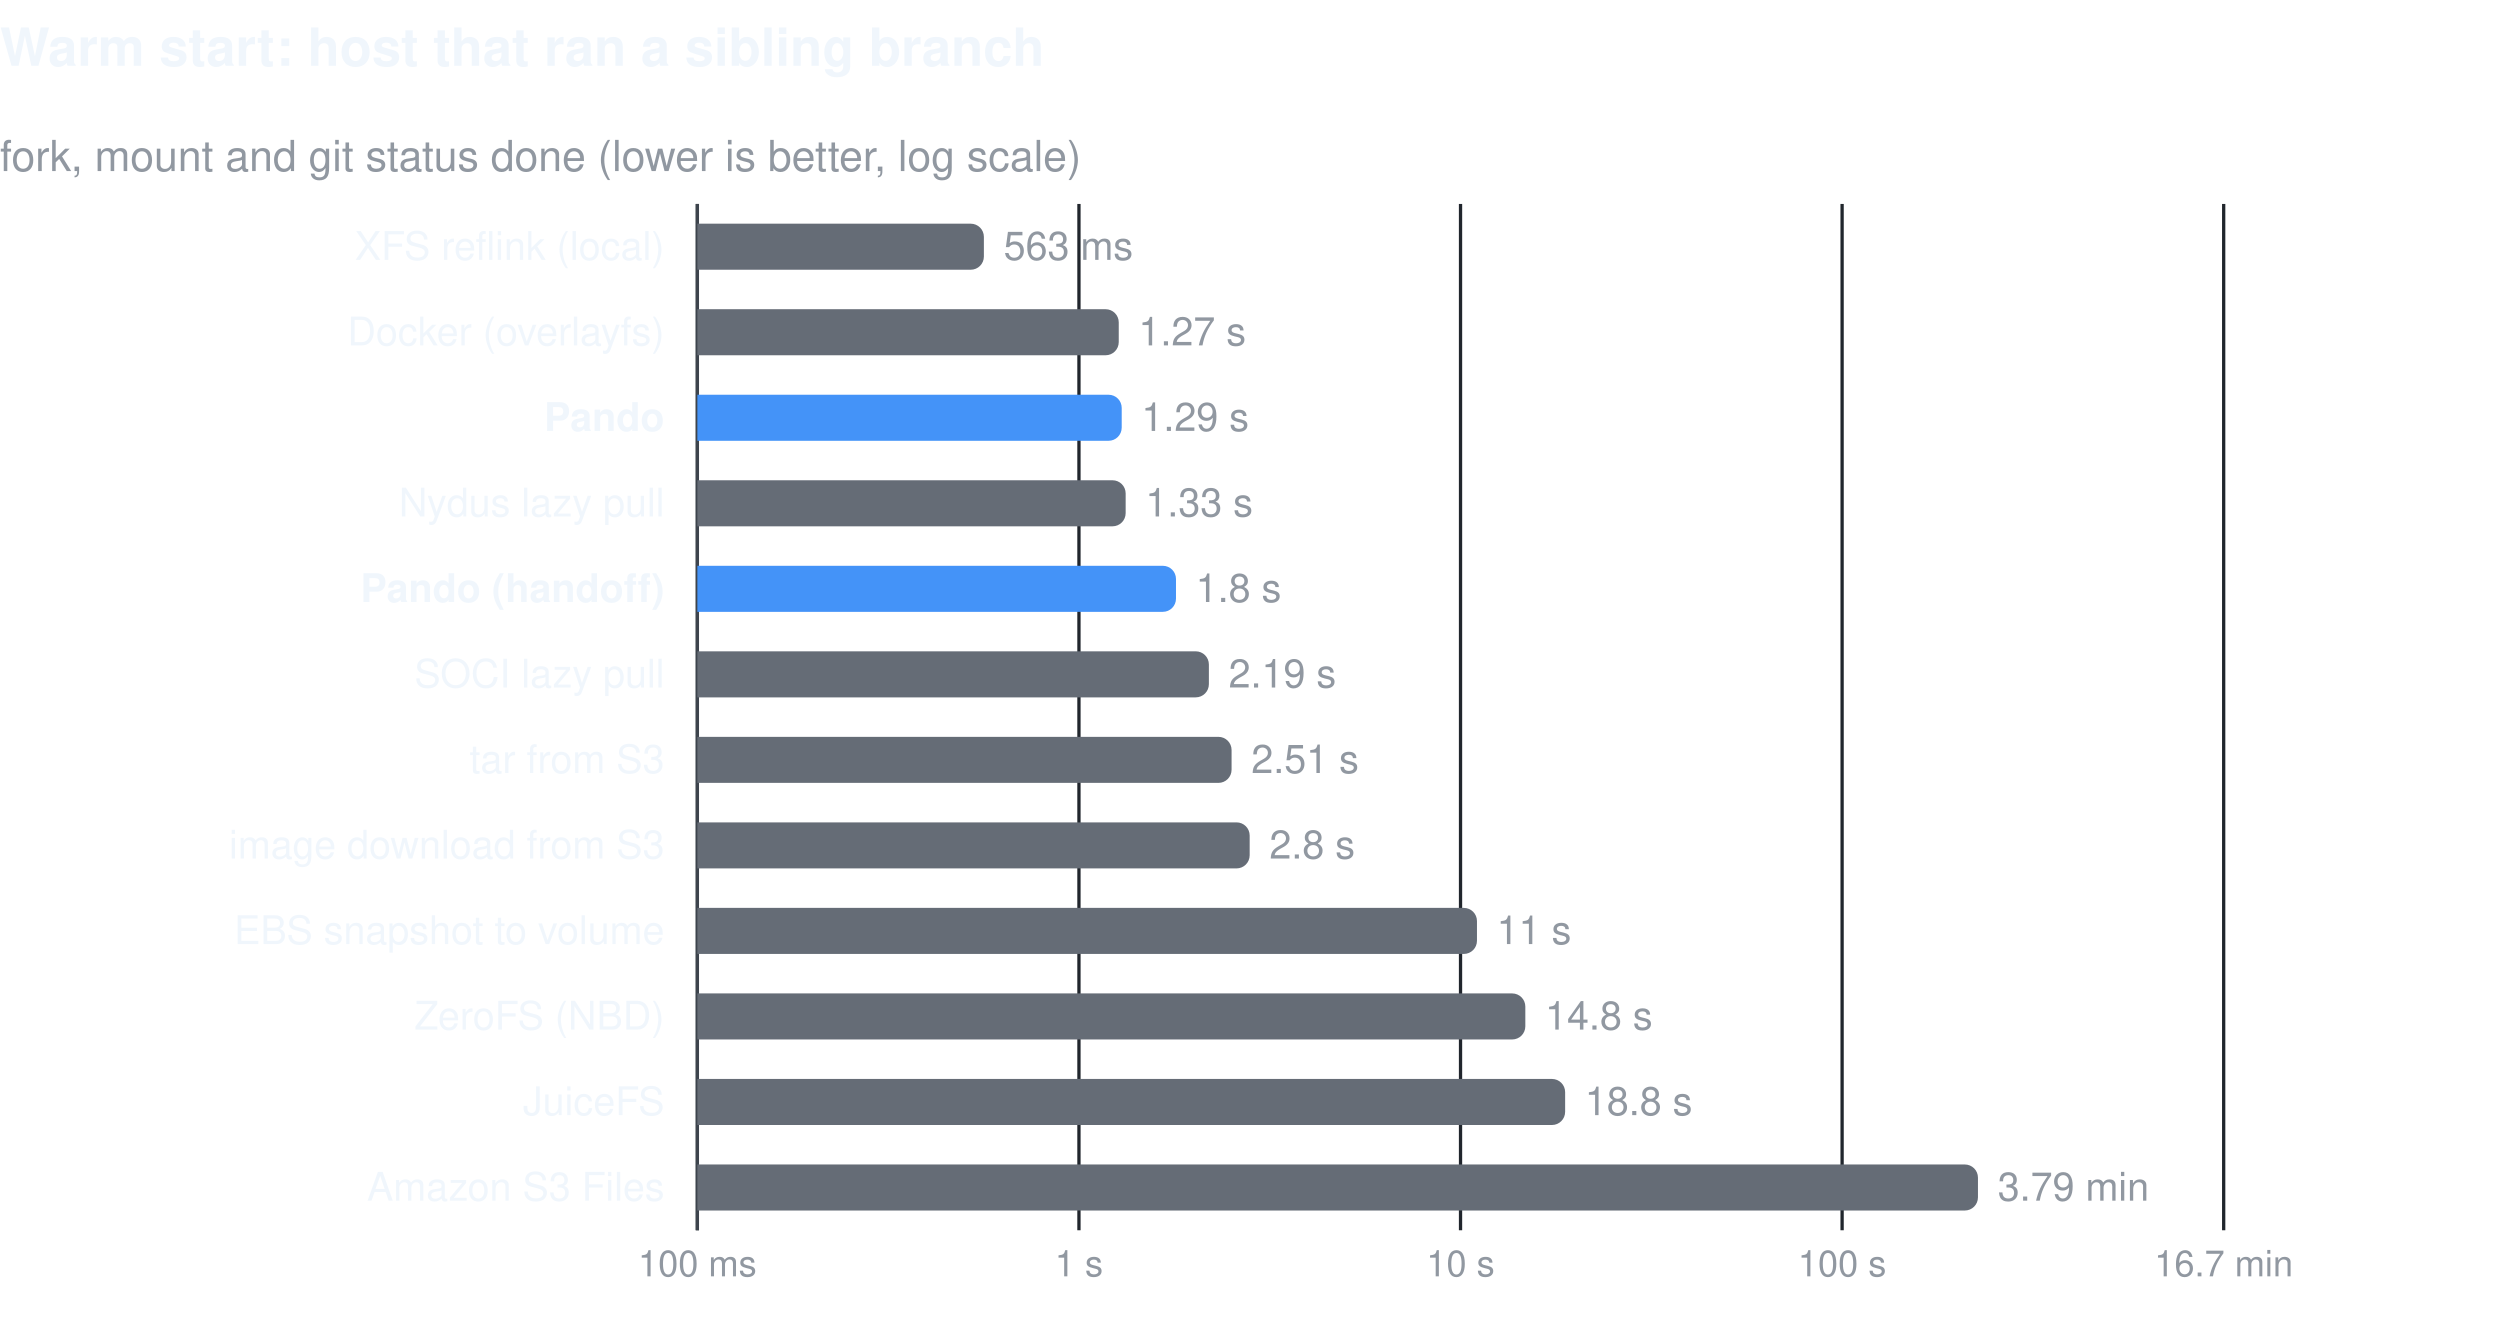
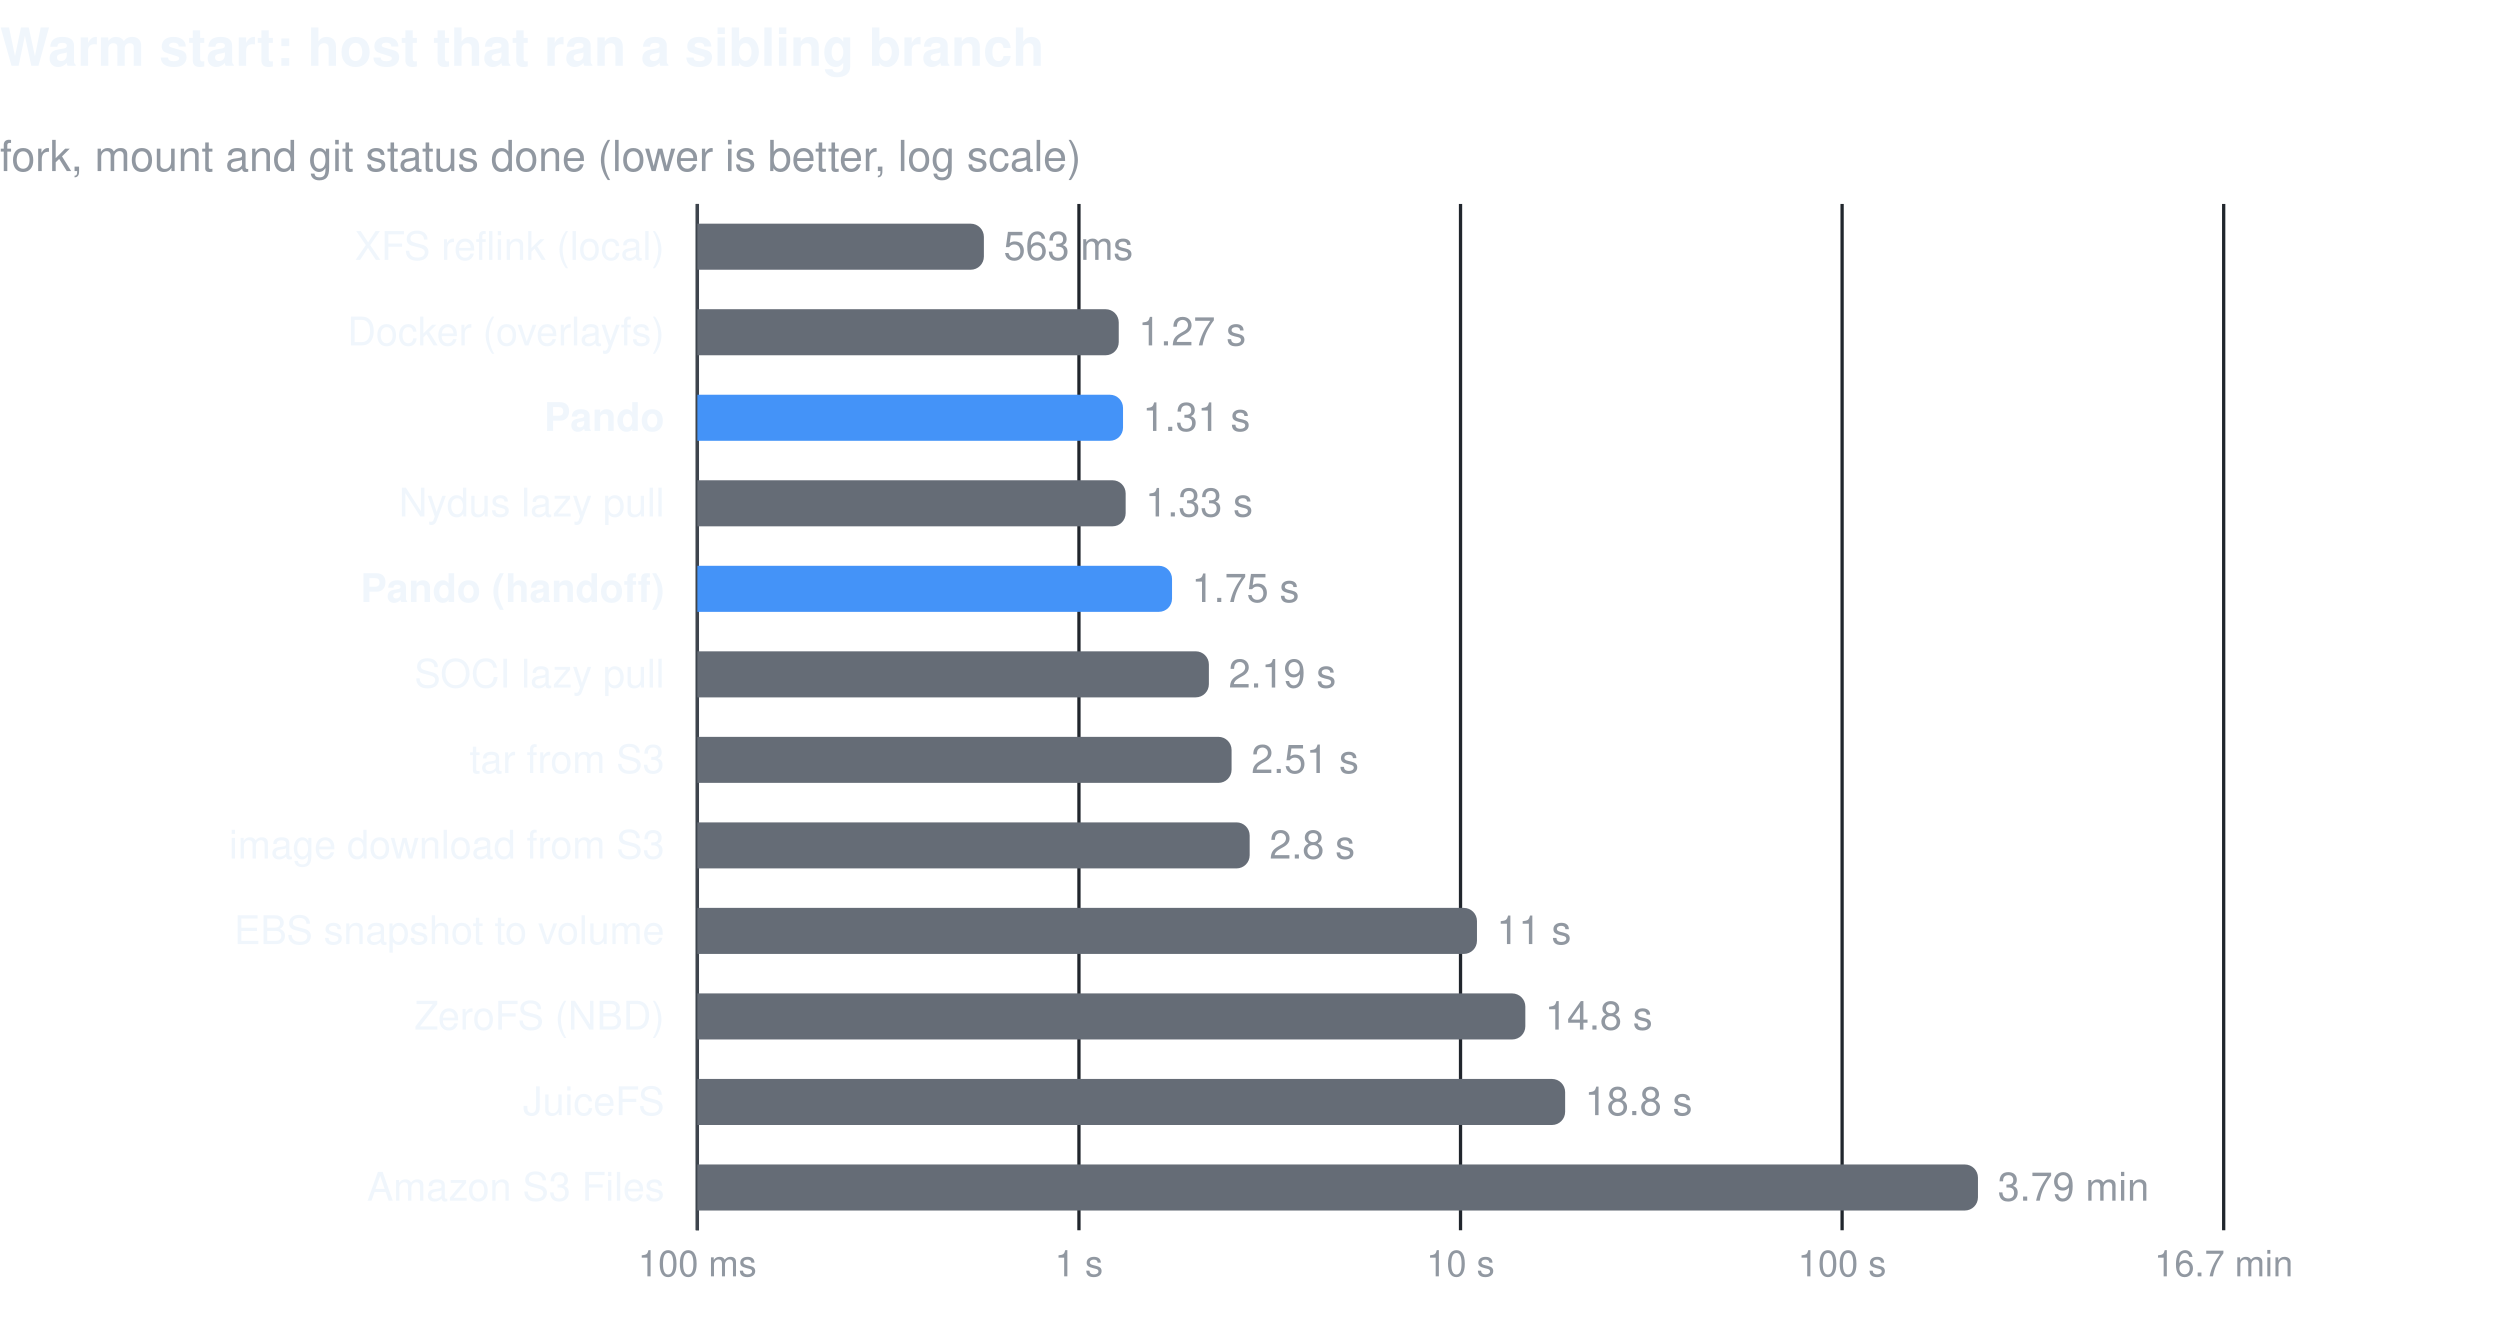
<svg xmlns="http://www.w3.org/2000/svg" width="760" height="406" viewBox="0 0 760 406" font-family="-apple-system, BlinkMacSystemFont, 'Segoe UI', Helvetica, Arial, sans-serif" role="img">
  <text x="0" y="20" font-size="16" font-weight="600" fill="#f0f6fc">Warm start: host that ran a sibling branch</text>
  <text x="0" y="52" font-size="13" fill="#9198a1">fork, mount and git status done (lower is better, log scale)</text>
  <line x1="212.0" y1="62" x2="212.0" y2="374" stroke="#21262d" stroke-width="1" />
  <text x="212.0" y="388" font-size="11" fill="#9198a1" text-anchor="middle">100 ms</text>
  <line x1="328.0" y1="62" x2="328.0" y2="374" stroke="#21262d" stroke-width="1" />
  <text x="328.0" y="388" font-size="11" fill="#9198a1" text-anchor="middle">1 s</text>
  <line x1="444.0" y1="62" x2="444.0" y2="374" stroke="#21262d" stroke-width="1" />
  <text x="444.0" y="388" font-size="11" fill="#9198a1" text-anchor="middle">10 s</text>
  <line x1="560.0" y1="62" x2="560.0" y2="374" stroke="#21262d" stroke-width="1" />
  <text x="560.0" y="388" font-size="11" fill="#9198a1" text-anchor="middle">100 s</text>
  <line x1="676.0" y1="62" x2="676.0" y2="374" stroke="#21262d" stroke-width="1" />
  <text x="676.0" y="388" font-size="11" fill="#9198a1" text-anchor="middle">16.7 min</text>
  <line x1="212" y1="62" x2="212" y2="374" stroke="#3d444d" stroke-width="1" />
  <text x="202" y="79.0" font-size="12" fill="#f0f6fc" text-anchor="end">XFS reflink (local)</text>
  <path d="M212,68.0 h83.1 a4,4 0 0 1 4,4 v6 a4,4 0 0 1 -4,4 h-83.1 z" fill="#656c76" />
  <text x="305.1" y="79.0" font-size="12" fill="#9198a1">563 ms</text>
  <text x="202" y="105.0" font-size="12" fill="#f0f6fc" text-anchor="end">Docker (overlayfs)</text>
  <path d="M212,94.0 h124.1 a4,4 0 0 1 4,4 v6 a4,4 0 0 1 -4,4 h-124.1 z" fill="#656c76" />
  <text x="346.1" y="105.0" font-size="12" fill="#9198a1">1.27 s</text>
  <text x="202" y="131.0" font-size="12" fill="#f0f6fc" text-anchor="end" font-weight="600">Pando</text>
-   <path d="M212,120.0 h125.0 a4,4 0 0 1 4,4 v6 a4,4 0 0 1 -4,4 h-125.0 z" fill="#4493f8" />
-   <text x="347.0" y="131.0" font-size="12" fill="#9198a1">1.29 s</text>
+   <path d="M212,120.0 h125.4 a4,4 0 0 1 4,4 v6 a4,4 0 0 1 -4,4 h-125.4 z" fill="#4493f8" />
+   <text x="347.4" y="131.0" font-size="12" fill="#9198a1">1.31 s</text>
  <text x="202" y="157.0" font-size="12" fill="#f0f6fc" text-anchor="end">Nydus lazy pull</text>
  <path d="M212,146.0 h126.2 a4,4 0 0 1 4,4 v6 a4,4 0 0 1 -4,4 h-126.2 z" fill="#656c76" />
  <text x="348.2" y="157.0" font-size="12" fill="#9198a1">1.33 s</text>
  <text x="202" y="183.0" font-size="12" fill="#f0f6fc" text-anchor="end" font-weight="600">Pando (handoff)</text>
-   <path d="M212,172.0 h141.5 a4,4 0 0 1 4,4 v6 a4,4 0 0 1 -4,4 h-141.5 z" fill="#4493f8" />
-   <text x="363.5" y="183.0" font-size="12" fill="#9198a1">1.8 s</text>
+   <path d="M212,172.0 h140.3 a4,4 0 0 1 4,4 v6 a4,4 0 0 1 -4,4 h-140.3 z" fill="#4493f8" />
+   <text x="362.3" y="183.0" font-size="12" fill="#9198a1">1.75 s</text>
  <text x="202" y="209.0" font-size="12" fill="#f0f6fc" text-anchor="end">SOCI lazy pull</text>
  <path d="M212,198.0 h151.5 a4,4 0 0 1 4,4 v6 a4,4 0 0 1 -4,4 h-151.5 z" fill="#656c76" />
  <text x="373.5" y="209.0" font-size="12" fill="#9198a1">2.19 s</text>
  <text x="202" y="235.0" font-size="12" fill="#f0f6fc" text-anchor="end">tar from S3</text>
  <path d="M212,224.0 h158.4 a4,4 0 0 1 4,4 v6 a4,4 0 0 1 -4,4 h-158.4 z" fill="#656c76" />
  <text x="380.4" y="235.0" font-size="12" fill="#9198a1">2.51 s</text>
  <text x="202" y="261.0" font-size="12" fill="#f0f6fc" text-anchor="end">image download from S3</text>
  <path d="M212,250.0 h163.9 a4,4 0 0 1 4,4 v6 a4,4 0 0 1 -4,4 h-163.9 z" fill="#656c76" />
  <text x="385.9" y="261.0" font-size="12" fill="#9198a1">2.8 s</text>
  <text x="202" y="287.0" font-size="12" fill="#f0f6fc" text-anchor="end">EBS snapshot to volume</text>
  <path d="M212,276.0 h233.0 a4,4 0 0 1 4,4 v6 a4,4 0 0 1 -4,4 h-233.0 z" fill="#656c76" />
  <text x="455.0" y="287.0" font-size="12" fill="#9198a1">11 s</text>
  <text x="202" y="313.0" font-size="12" fill="#f0f6fc" text-anchor="end">ZeroFS (NBD)</text>
  <path d="M212,302.0 h247.7 a4,4 0 0 1 4,4 v6 a4,4 0 0 1 -4,4 h-247.7 z" fill="#656c76" />
  <text x="469.7" y="313.0" font-size="12" fill="#9198a1">14.8 s</text>
  <text x="202" y="339.0" font-size="12" fill="#f0f6fc" text-anchor="end">JuiceFS</text>
  <path d="M212,328.0 h259.8 a4,4 0 0 1 4,4 v6 a4,4 0 0 1 -4,4 h-259.8 z" fill="#656c76" />
  <text x="481.8" y="339.0" font-size="12" fill="#9198a1">18.8 s</text>
  <text x="202" y="365.0" font-size="12" fill="#f0f6fc" text-anchor="end">Amazon S3 Files</text>
  <path d="M212,354.0 h385.3 a4,4 0 0 1 4,4 v6 a4,4 0 0 1 -4,4 h-385.3 z" fill="#656c76" />
  <text x="607.3" y="365.0" font-size="12" fill="#9198a1">3.79 min</text>
</svg>
